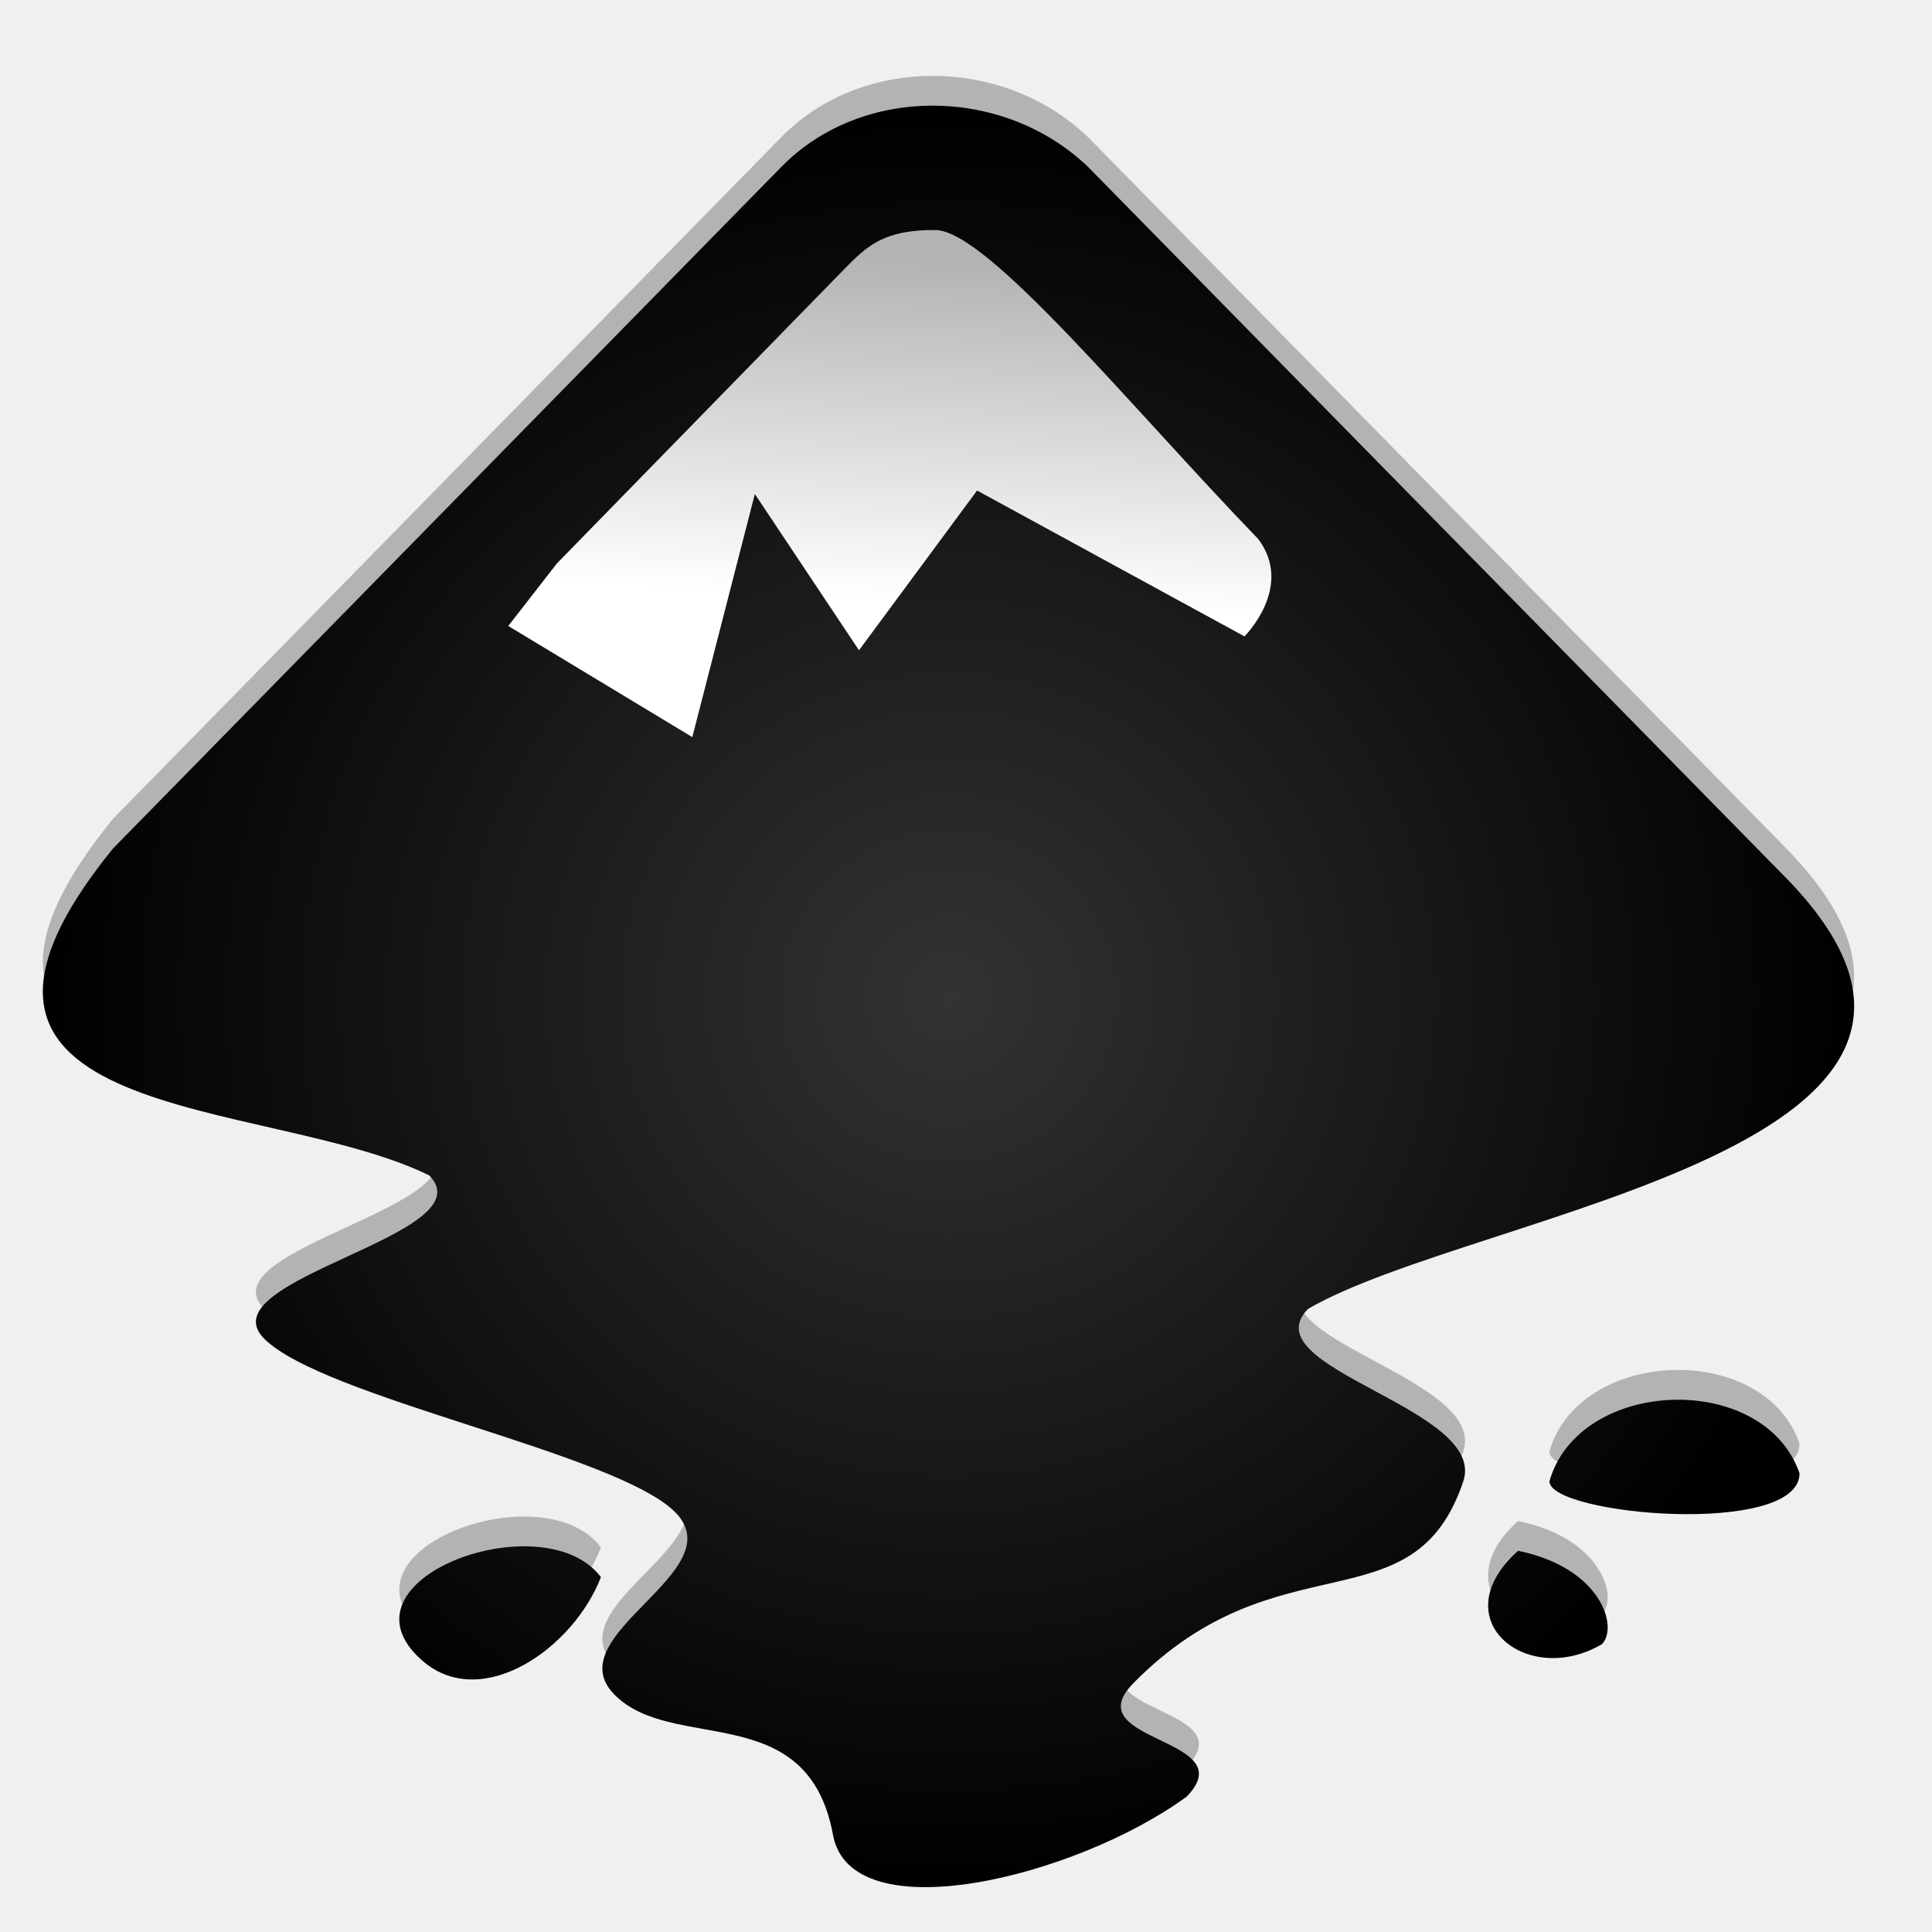
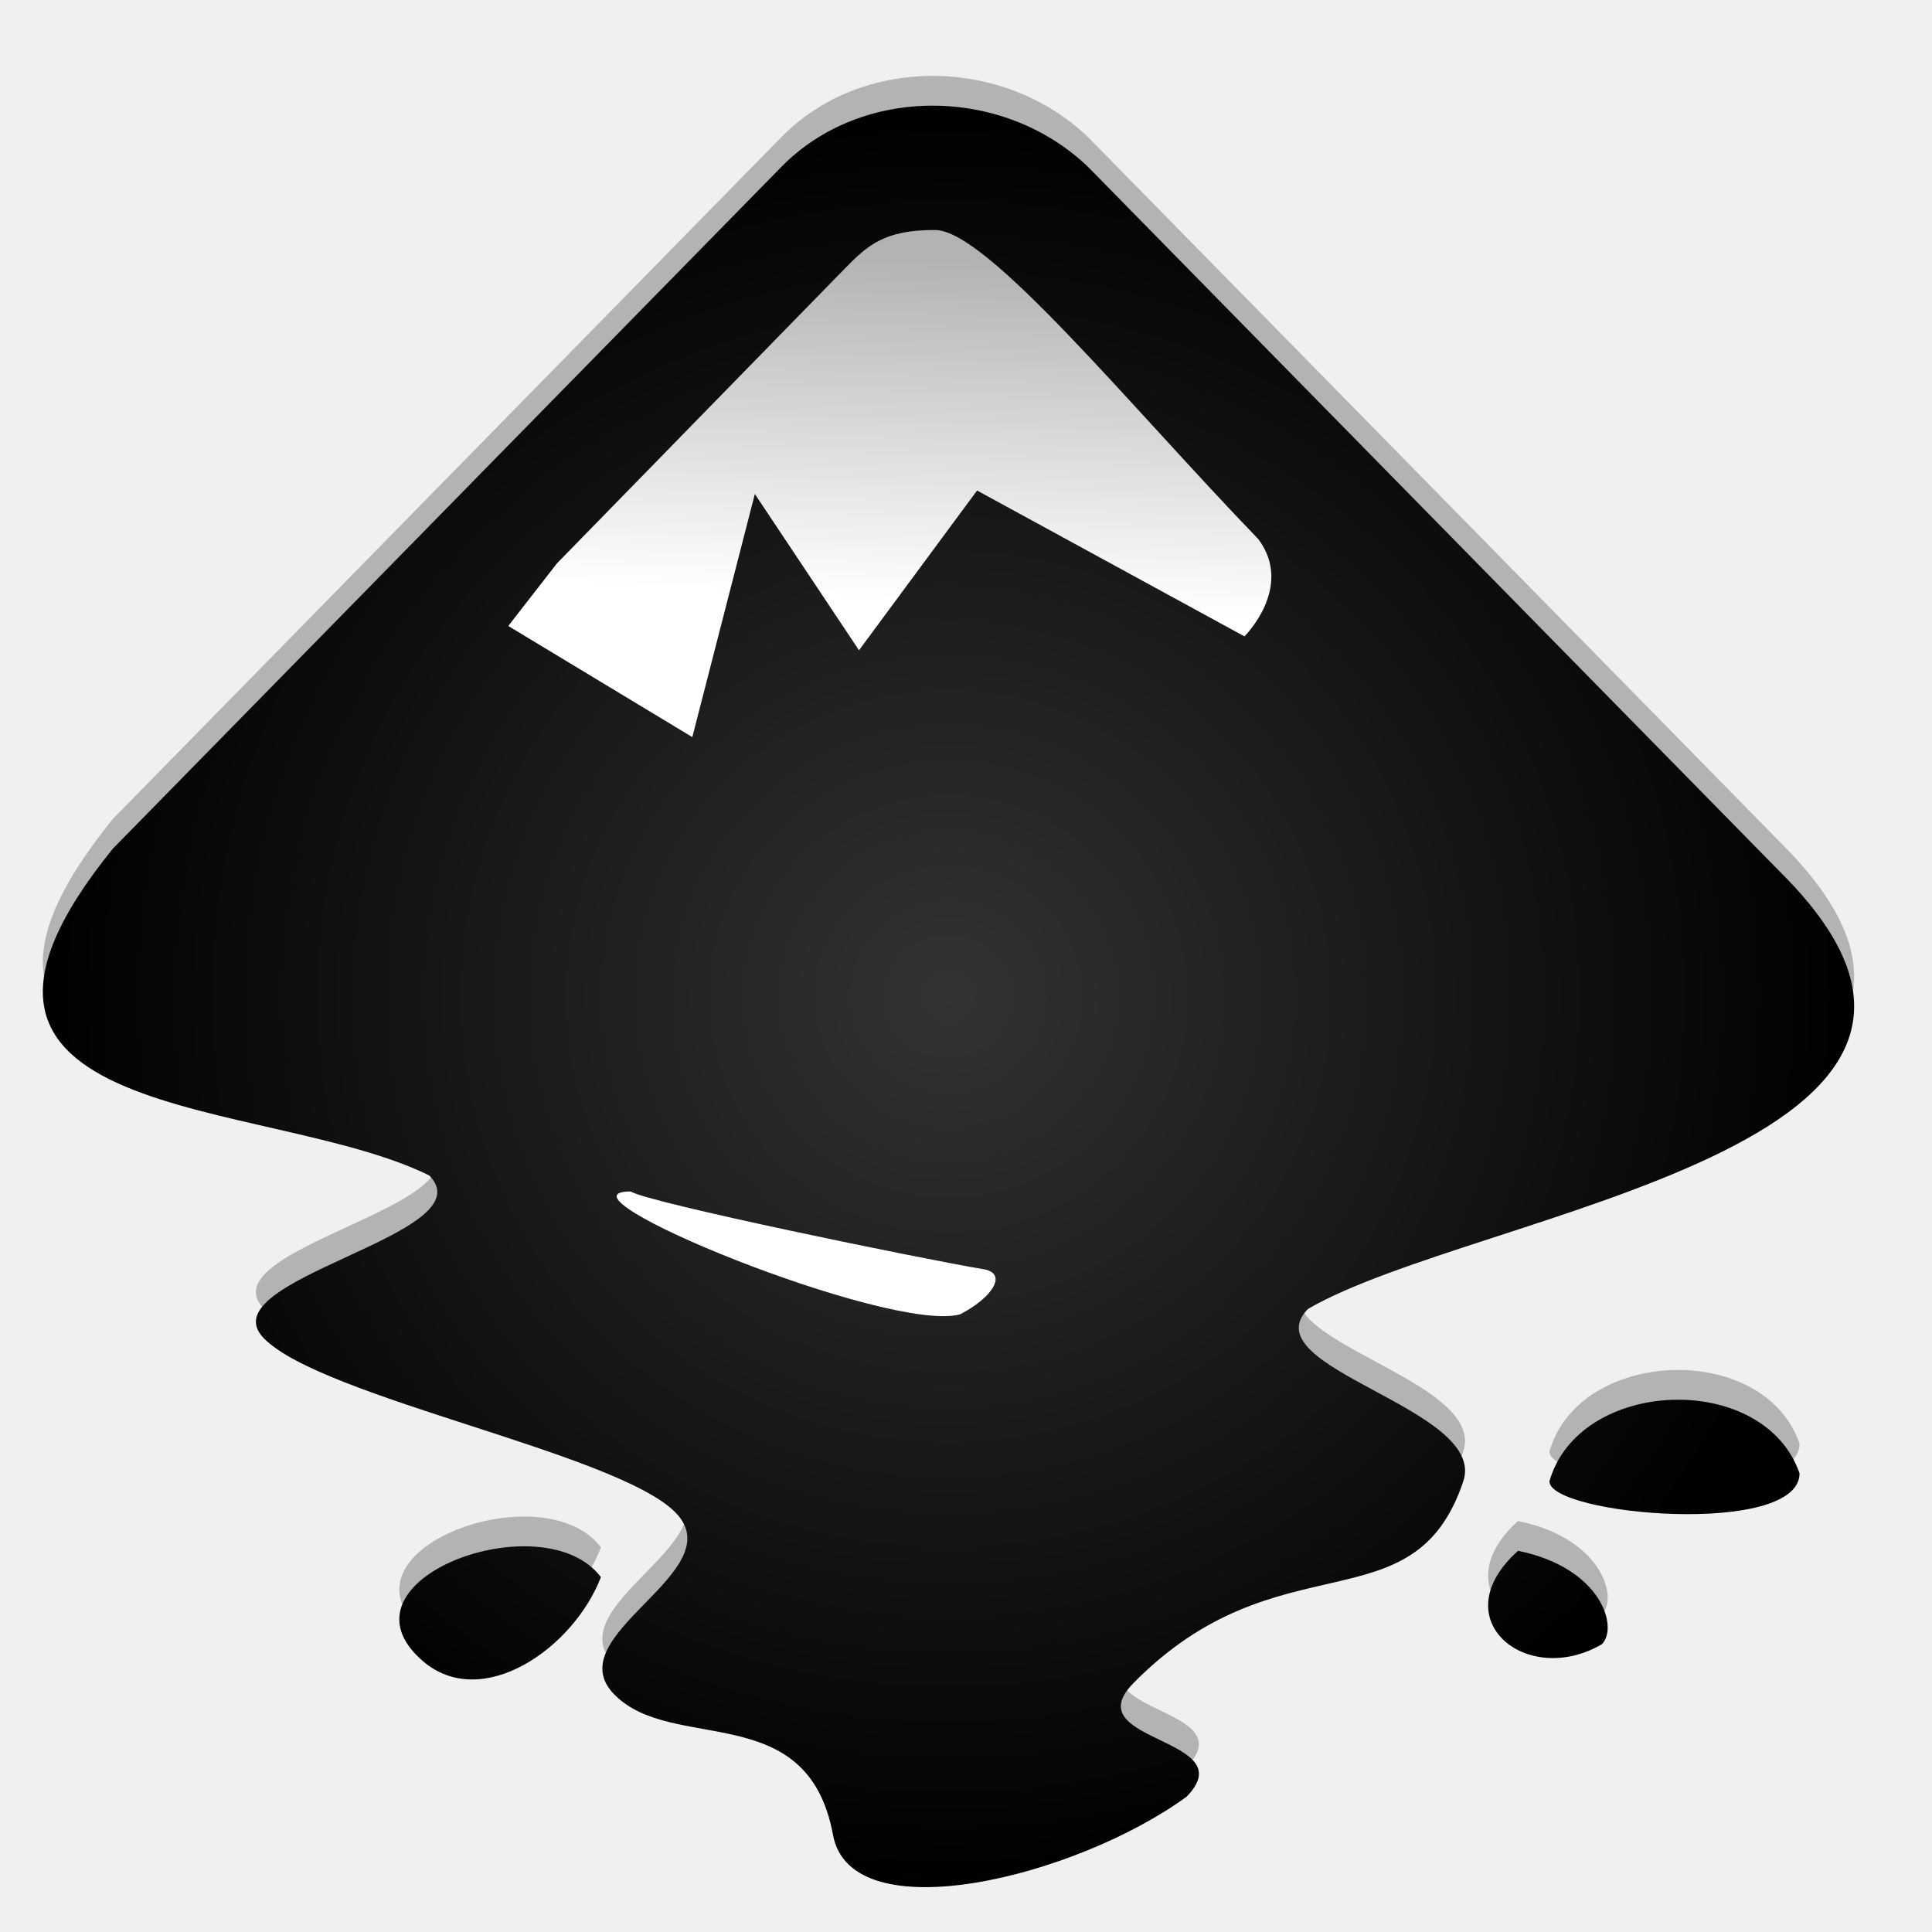
<svg xmlns="http://www.w3.org/2000/svg" xmlns:xlink="http://www.w3.org/1999/xlink" viewBox="0 0 128 128" style="display:inline;enable-background:new" version="1.0" id="svg11300" height="128" width="128">
  <defs id="defs3">
    <linearGradient id="linearGradient2764">
      <stop style="stop-color:#333333;stop-opacity:1" offset="0" id="stop2760" />
      <stop style="stop-color:#000000;stop-opacity:1" offset="1" id="stop2762" />
    </linearGradient>
    <linearGradient id="linearGradient2749">
      <stop id="stop2745" offset="0" style="stop-color:#333333;stop-opacity:1" />
      <stop id="stop2747" offset="1" style="stop-color:#000000;stop-opacity:1" />
    </linearGradient>
    <linearGradient id="linearGradient2743">
      <stop id="stop2739" offset="0" style="stop-color:#333333;stop-opacity:1" />
      <stop id="stop2741" offset="1" style="stop-color:#000000;stop-opacity:1" />
    </linearGradient>
    <linearGradient id="linearGradient2246">
      <stop style="stop-color:#333333;stop-opacity:1" offset="0" id="stop2242" />
      <stop style="stop-color:#1a1a1a;stop-opacity:1" offset="1" id="stop2244" />
    </linearGradient>
    <linearGradient id="linearGradient2180">
      <stop style="stop-color:#000000;stop-opacity:1;" offset="0" id="stop2176" />
      <stop style="stop-color:#000000;stop-opacity:0;" offset="1" id="stop2178" />
    </linearGradient>
    <linearGradient id="linearGradient2142">
      <stop style="stop-color:#ffffff;stop-opacity:1" offset="0" id="stop2138" />
      <stop style="stop-color:#b3b3b3;stop-opacity:1" offset="1" id="stop2140" />
    </linearGradient>
    <linearGradient id="linearGradient1106">
      <stop id="stop1102" offset="0" style="stop-color:#26a269;stop-opacity:1" />
      <stop id="stop1104" offset="1" style="stop-color:#2ec27e;stop-opacity:1" />
    </linearGradient>
    <linearGradient id="linearGradient1096">
      <stop id="stop1092" offset="0" style="stop-color:#e5a50a;stop-opacity:1" />
      <stop style="stop-color:#f8e45c;stop-opacity:1" offset="0.256" id="stop1100" />
      <stop id="stop1094" offset="1" style="stop-color:#e5a50a;stop-opacity:1" />
    </linearGradient>
    <linearGradient gradientTransform="matrix(1.153845,0,0,1.034463,-9.846041,-6.065537)" gradientUnits="userSpaceOnUse" y2="264.001" x2="116" y1="264.001" x1="13.916" id="linearGradient1098" xlink:href="#linearGradient1096" />
    <linearGradient gradientTransform="matrix(1.153845,0,0,1.034463,-9.846041,-6.065537)" gradientUnits="userSpaceOnUse" y2="251.713" x2="19.416" y1="251.713" x1="12" id="linearGradient1108" xlink:href="#linearGradient1106" />
    <linearGradient xlink:href="#linearGradient4402" id="linearGradient5282" gradientUnits="userSpaceOnUse" gradientTransform="matrix(1.17773,0,0,1.17773,-116.926,649.0851)" x1="64.807" y1="336.273" x2="65.622" y2="299.453" />
    <linearGradient id="linearGradient4402">
      <stop style="stop-color:#320f38;stop-opacity:1" offset="0" id="stop4404" />
      <stop style="stop-color:#5a2963;stop-opacity:1" offset="1" id="stop4406" />
    </linearGradient>
    <clipPath id="b">
      <use width="100%" overflow="visible" xlink:href="#a" height="100%" id="use5" />
    </clipPath>
    <linearGradient id="c" y2="44.354" gradientUnits="userSpaceOnUse" y1="75.021" x2="81.837" x1="29.337">
      <stop stop-color="#A52714" stop-opacity=".6" offset="0" id="stop10" />
      <stop stop-color="#A52714" stop-opacity="0" offset=".66" id="stop12" />
    </linearGradient>
    <clipPath id="clipPath1650">
      <use width="100%" overflow="visible" xlink:href="#a" height="100%" id="use1648" />
    </clipPath>
    <clipPath id="clipPath1654">
      <use width="100%" overflow="visible" xlink:href="#a" height="100%" id="use1652" />
    </clipPath>
    <linearGradient id="d" y2="130.33" gradientUnits="userSpaceOnUse" y1="164.5" x2="52.538" x1="110.87">
      <stop stop-color="#055524" stop-opacity=".4" offset="0" id="stop23" />
      <stop stop-color="#055524" stop-opacity="0" offset=".33" id="stop25" />
    </linearGradient>
    <clipPath id="clipPath1662">
      <use width="100%" overflow="visible" xlink:href="#a" height="100%" id="use1660" />
    </clipPath>
    <clipPath id="clipPath1666">
      <use width="100%" overflow="visible" xlink:href="#a" height="100%" id="use1664" />
    </clipPath>
    <clipPath id="f">
      <use width="100%" overflow="visible" xlink:href="#e" height="100%" id="use37" style="overflow:visible" x="0" y="0" />
    </clipPath>
    <linearGradient id="g" y2="114.13" gradientUnits="userSpaceOnUse" y1="49.804" x2="136.55" x1="121.86">
      <stop stop-color="#EA6100" stop-opacity=".3" offset="0" id="stop42" />
      <stop stop-color="#EA6100" stop-opacity="0" offset=".66" id="stop44" />
    </linearGradient>
    <clipPath id="clipPath1676">
      <use width="100%" overflow="visible" xlink:href="#a" height="100%" id="use1674" />
    </clipPath>
    <clipPath id="clipPath1687">
      <use width="100%" overflow="visible" xlink:href="#a" height="100%" id="use1685" />
    </clipPath>
    <clipPath id="j">
      <use width="100%" overflow="visible" xlink:href="#i" height="100%" id="use62" style="overflow:visible" x="0" y="0" />
    </clipPath>
    <radialGradient id="l" gradientUnits="userSpaceOnUse" cy="55.948" cx="668.18" gradientTransform="translate(-576)" r="84.078">
      <stop stop-color="#3E2723" stop-opacity=".2" offset="0" id="stop73" />
      <stop stop-color="#3E2723" stop-opacity="0" offset="1" id="stop75" />
    </radialGradient>
    <clipPath id="clipPath1703">
      <use width="100%" overflow="visible" xlink:href="#a" height="100%" id="use1701" />
    </clipPath>
    <clipPath id="clipPath1707">
      <use width="100%" overflow="visible" xlink:href="#a" height="100%" id="use1705" />
    </clipPath>
    <clipPath id="n">
      <use width="100%" overflow="visible" xlink:href="#m" height="100%" id="use83" style="overflow:visible" x="0" y="0" />
    </clipPath>
    <radialGradient id="p" gradientUnits="userSpaceOnUse" cy="48.52" cx="597.88" gradientTransform="translate(-576)" r="78.044">
      <stop stop-color="#3E2723" stop-opacity=".2" offset="0" id="stop94" />
      <stop stop-color="#3E2723" stop-opacity="0" offset="1" id="stop96" />
    </radialGradient>
    <clipPath id="clipPath1723">
      <use width="100%" overflow="visible" xlink:href="#a" height="100%" id="use1721" />
    </clipPath>
    <radialGradient id="q" gradientUnits="userSpaceOnUse" cy="96.138" cx="671.84" gradientTransform="translate(-576)" r="87.87">
      <stop stop-color="#263238" stop-opacity=".2" offset="0" id="stop101" />
      <stop stop-color="#263238" stop-opacity="0" offset="1" id="stop103" />
    </radialGradient>
    <clipPath id="clipPath1730">
      <use width="100%" overflow="visible" xlink:href="#a" height="100%" id="use1728" />
    </clipPath>
    <clipPath id="clipPath1734">
      <use width="100%" overflow="visible" xlink:href="#a" height="100%" id="use1732" />
    </clipPath>
    <clipPath id="clipPath1738">
      <use width="100%" overflow="visible" xlink:href="#a" height="100%" id="use1736" />
    </clipPath>
    <clipPath id="clipPath1742">
      <use width="100%" overflow="visible" xlink:href="#a" height="100%" id="use1740" />
    </clipPath>
    <path id="e" d="m 8,184 h 83.77 l 38.88,-38.88 V 116 H 61.36 L 8,24.48 Z" />
    <path id="i" d="m 96,56 34.65,60 -38.88,68 H 184 V 56 Z" />
    <path id="m" d="M 21.97,8 V 48.34 L 61.36,116 96,56 h 88 V 8 Z" />
    <clipPath id="b-1">
      <use width="100%" overflow="visible" xlink:href="#a" height="100%" id="use5-7" />
    </clipPath>
    <clipPath id="clipPath1894">
      <use width="100%" overflow="visible" xlink:href="#a" height="100%" id="use1892" />
    </clipPath>
    <clipPath id="clipPath1898">
      <use width="100%" overflow="visible" xlink:href="#a" height="100%" id="use1896" />
    </clipPath>
    <clipPath id="clipPath1906">
      <use width="100%" overflow="visible" xlink:href="#a" height="100%" id="use1904" />
    </clipPath>
    <clipPath id="clipPath1910">
      <use width="100%" overflow="visible" xlink:href="#a" height="100%" id="use1908" />
    </clipPath>
    <clipPath id="f-6">
      <use y="0" x="0" style="overflow:visible" id="use37-1" height="100%" xlink:href="#e-9" overflow="visible" width="100%" />
    </clipPath>
    <clipPath id="clipPath1920">
      <use width="100%" overflow="visible" xlink:href="#a" height="100%" id="use1918" />
    </clipPath>
    <clipPath id="clipPath1931">
      <use width="100%" overflow="visible" xlink:href="#a" height="100%" id="use1929" />
    </clipPath>
    <clipPath id="j-1">
      <use y="0" x="0" style="overflow:visible" id="use62-5" height="100%" xlink:href="#i-8" overflow="visible" width="100%" />
    </clipPath>
    <radialGradient id="l-9" gradientUnits="userSpaceOnUse" cy="55.948" cx="668.18" gradientTransform="translate(-576)" r="84.078">
      <stop stop-color="#3E2723" stop-opacity=".2" offset="0" id="stop73-4" />
      <stop stop-color="#3E2723" stop-opacity="0" offset="1" id="stop75-9" />
    </radialGradient>
    <clipPath id="clipPath1947">
      <use width="100%" overflow="visible" xlink:href="#a" height="100%" id="use1945" />
    </clipPath>
    <clipPath id="clipPath1951">
      <use width="100%" overflow="visible" xlink:href="#a" height="100%" id="use1949" />
    </clipPath>
    <clipPath id="n-0">
      <use y="0" x="0" style="overflow:visible" id="use83-9" height="100%" xlink:href="#m-8" overflow="visible" width="100%" />
    </clipPath>
    <radialGradient id="p-1" gradientUnits="userSpaceOnUse" cy="48.52" cx="597.88" gradientTransform="translate(-576)" r="78.044">
      <stop stop-color="#3E2723" stop-opacity=".2" offset="0" id="stop94-7" />
      <stop stop-color="#3E2723" stop-opacity="0" offset="1" id="stop96-7" />
    </radialGradient>
    <clipPath id="clipPath1967">
      <use width="100%" overflow="visible" xlink:href="#a" height="100%" id="use1965" />
    </clipPath>
    <radialGradient id="q-1" gradientUnits="userSpaceOnUse" cy="96.138" cx="671.84" gradientTransform="translate(-576)" r="87.87">
      <stop stop-color="#263238" stop-opacity=".2" offset="0" id="stop101-1" />
      <stop stop-color="#263238" stop-opacity="0" offset="1" id="stop103-5" />
    </radialGradient>
    <clipPath id="clipPath1974">
      <use width="100%" overflow="visible" xlink:href="#a" height="100%" id="use1972" />
    </clipPath>
    <clipPath id="clipPath1978">
      <use width="100%" overflow="visible" xlink:href="#a" height="100%" id="use1976" />
    </clipPath>
    <clipPath id="clipPath1982">
      <use width="100%" overflow="visible" xlink:href="#a" height="100%" id="use1980" />
    </clipPath>
    <clipPath id="clipPath1986">
      <use width="100%" overflow="visible" xlink:href="#a" height="100%" id="use1984" />
    </clipPath>
    <path d="m 8,184 h 83.77 l 38.88,-38.88 V 116 H 61.36 L 8,24.48 Z" id="e-9" />
    <path d="m 96,56 34.65,60 -38.88,68 H 184 V 56 Z" id="i-8" />
    <path d="M 21.97,8 V 48.34 L 61.36,116 96,56 h 88 V 8 Z" id="m-8" />
    <clipPath id="b-4">
      <use width="100%" overflow="visible" xlink:href="#a" height="100%" id="use5-76" />
    </clipPath>
    <clipPath id="clipPath1894-7">
      <use width="100%" overflow="visible" xlink:href="#a" height="100%" id="use1892-5" />
    </clipPath>
    <clipPath id="clipPath1898-9">
      <use width="100%" overflow="visible" xlink:href="#a" height="100%" id="use1896-6" />
    </clipPath>
    <clipPath id="clipPath1906-7">
      <use width="100%" overflow="visible" xlink:href="#a" height="100%" id="use1904-8" />
    </clipPath>
    <clipPath id="clipPath1910-5">
      <use width="100%" overflow="visible" xlink:href="#a" height="100%" id="use1908-7" />
    </clipPath>
    <clipPath id="f-4">
      <use y="0" x="0" style="overflow:visible" id="use37-18" height="100%" xlink:href="#e-2" overflow="visible" width="100%" />
    </clipPath>
    <clipPath id="clipPath1920-7">
      <use width="100%" overflow="visible" xlink:href="#a" height="100%" id="use1918-5" />
    </clipPath>
    <clipPath id="clipPath1931-3">
      <use width="100%" overflow="visible" xlink:href="#a" height="100%" id="use1929-8" />
    </clipPath>
    <clipPath id="j-8">
      <use y="0" x="0" style="overflow:visible" id="use62-3" height="100%" xlink:href="#i-0" overflow="visible" width="100%" />
    </clipPath>
    <radialGradient id="l-1" gradientUnits="userSpaceOnUse" cy="55.948" cx="668.18" gradientTransform="translate(-576)" r="84.078">
      <stop stop-color="#3E2723" stop-opacity=".2" offset="0" id="stop73-8" />
      <stop stop-color="#3E2723" stop-opacity="0" offset="1" id="stop75-96" />
    </radialGradient>
    <clipPath id="clipPath1947-4">
      <use width="100%" overflow="visible" xlink:href="#a" height="100%" id="use1945-3" />
    </clipPath>
    <clipPath id="clipPath1951-3">
      <use width="100%" overflow="visible" xlink:href="#a" height="100%" id="use1949-3" />
    </clipPath>
    <clipPath id="n-8">
      <use y="0" x="0" style="overflow:visible" id="use83-6" height="100%" xlink:href="#m-86" overflow="visible" width="100%" />
    </clipPath>
    <radialGradient id="p-0" gradientUnits="userSpaceOnUse" cy="48.52" cx="597.88" gradientTransform="translate(-576)" r="78.044">
      <stop stop-color="#3E2723" stop-opacity=".2" offset="0" id="stop94-4" />
      <stop stop-color="#3E2723" stop-opacity="0" offset="1" id="stop96-8" />
    </radialGradient>
    <clipPath id="clipPath1967-8">
      <use width="100%" overflow="visible" xlink:href="#a" height="100%" id="use1965-8" />
    </clipPath>
    <radialGradient id="q-9" gradientUnits="userSpaceOnUse" cy="96.138" cx="671.84" gradientTransform="translate(-576)" r="87.87">
      <stop stop-color="#263238" stop-opacity=".2" offset="0" id="stop101-7" />
      <stop stop-color="#263238" stop-opacity="0" offset="1" id="stop103-7" />
    </radialGradient>
    <clipPath id="clipPath1974-6">
      <use width="100%" overflow="visible" xlink:href="#a" height="100%" id="use1972-4" />
    </clipPath>
    <clipPath id="clipPath1978-3">
      <use width="100%" overflow="visible" xlink:href="#a" height="100%" id="use1976-0" />
    </clipPath>
    <clipPath id="clipPath1982-3">
      <use width="100%" overflow="visible" xlink:href="#a" height="100%" id="use1980-0" />
    </clipPath>
    <clipPath id="clipPath1986-9">
      <use width="100%" overflow="visible" xlink:href="#a" height="100%" id="use1984-2" />
    </clipPath>
    <path d="m 8,184 h 83.77 l 38.88,-38.88 V 116 H 61.36 L 8,24.48 Z" id="e-2" />
    <path d="m 96,56 34.65,60 -38.88,68 H 184 V 56 Z" id="i-0" />
    <path d="M 21.97,8 V 48.34 L 61.36,116 96,56 h 88 V 8 Z" id="m-86" />
    <clipPath id="b-3">
      <use width="100%" overflow="visible" xlink:href="#a" height="100%" id="use5-4" />
    </clipPath>
    <clipPath id="clipPath2262">
      <use width="100%" overflow="visible" xlink:href="#a" height="100%" id="use2260" />
    </clipPath>
    <clipPath id="clipPath2266">
      <use width="100%" overflow="visible" xlink:href="#a" height="100%" id="use2264" />
    </clipPath>
    <clipPath id="clipPath2274">
      <use width="100%" overflow="visible" xlink:href="#a" height="100%" id="use2272" />
    </clipPath>
    <clipPath id="clipPath2278">
      <use width="100%" overflow="visible" xlink:href="#a" height="100%" id="use2276" />
    </clipPath>
    <clipPath id="f-9">
      <use y="0" x="0" style="overflow:visible" id="use37-6" height="100%" xlink:href="#e-1" overflow="visible" width="100%" />
    </clipPath>
    <clipPath id="clipPath2288">
      <use width="100%" overflow="visible" xlink:href="#a" height="100%" id="use2286" />
    </clipPath>
    <clipPath id="clipPath2299">
      <use width="100%" overflow="visible" xlink:href="#a" height="100%" id="use2297" />
    </clipPath>
    <clipPath id="j-3">
      <use y="0" x="0" style="overflow:visible" id="use62-8" height="100%" xlink:href="#i-5" overflow="visible" width="100%" />
    </clipPath>
    <radialGradient id="l-0" gradientUnits="userSpaceOnUse" cy="55.948" cx="668.18" gradientTransform="translate(-576)" r="84.078">
      <stop stop-color="#3E2723" stop-opacity=".2" offset="0" id="stop73-5" />
      <stop stop-color="#3E2723" stop-opacity="0" offset="1" id="stop75-6" />
    </radialGradient>
    <clipPath id="clipPath2315">
      <use width="100%" overflow="visible" xlink:href="#a" height="100%" id="use2313" />
    </clipPath>
    <clipPath id="clipPath2319">
      <use width="100%" overflow="visible" xlink:href="#a" height="100%" id="use2317" />
    </clipPath>
    <clipPath id="n-6">
      <use y="0" x="0" style="overflow:visible" id="use83-4" height="100%" xlink:href="#m-9" overflow="visible" width="100%" />
    </clipPath>
    <radialGradient id="p-00" gradientUnits="userSpaceOnUse" cy="48.52" cx="597.88" gradientTransform="translate(-576)" r="78.044">
      <stop stop-color="#3E2723" stop-opacity=".2" offset="0" id="stop94-46" />
      <stop stop-color="#3E2723" stop-opacity="0" offset="1" id="stop96-2" />
    </radialGradient>
    <clipPath id="clipPath2335">
      <use width="100%" overflow="visible" xlink:href="#a" height="100%" id="use2333" />
    </clipPath>
    <radialGradient id="q-6" gradientUnits="userSpaceOnUse" cy="96.138" cx="671.84" gradientTransform="translate(-576)" r="87.87">
      <stop stop-color="#263238" stop-opacity=".2" offset="0" id="stop101-75" />
      <stop stop-color="#263238" stop-opacity="0" offset="1" id="stop103-6" />
    </radialGradient>
    <clipPath id="clipPath2342">
      <use width="100%" overflow="visible" xlink:href="#a" height="100%" id="use2340" />
    </clipPath>
    <clipPath id="clipPath2346">
      <use width="100%" overflow="visible" xlink:href="#a" height="100%" id="use2344" />
    </clipPath>
    <clipPath id="clipPath2350">
      <use width="100%" overflow="visible" xlink:href="#a" height="100%" id="use2348" />
    </clipPath>
    <clipPath id="clipPath2354">
      <use width="100%" overflow="visible" xlink:href="#a" height="100%" id="use2352" />
    </clipPath>
    <path d="m 8,184 h 83.77 l 38.88,-38.88 V 116 H 61.36 L 8,24.48 Z" id="e-1" />
    <path d="m 96,56 34.65,60 -38.88,68 H 184 V 56 Z" id="i-5" />
    <path d="M 21.97,8 V 48.34 L 61.36,116 96,56 h 88 V 8 Z" id="m-9" />
    <circle r="88" cx="96" cy="96" id="a" />
    <radialGradient r="176.75" cy="32.014" cx="34.286" gradientTransform="matrix(0.6818182,0,0,0.6818182,125.2995,20.78631)" gradientUnits="userSpaceOnUse" id="radialGradient1572" xlink:href="#r" />
    <path d="m 8,184 h 83.77 l 38.88,-38.88 V 116 H 61.36 L 8,24.48 Z" id="e-6" />
    <path d="m 96,56 34.65,60 -38.88,68 H 184 V 56 Z" id="i-3" />
    <path d="M 21.97,8 V 48.34 L 61.36,116 96,56 h 88 V 8 Z" id="m-0" />
    <clipPath id="b-36">
      <use width="100%" overflow="visible" xlink:href="#a" height="100%" id="use5-75" />
    </clipPath>
    <clipPath id="clipPath911">
      <use width="100%" overflow="visible" xlink:href="#a" height="100%" id="use909" />
    </clipPath>
    <clipPath id="clipPath915">
      <use width="100%" overflow="visible" xlink:href="#a" height="100%" id="use913" />
    </clipPath>
    <clipPath id="clipPath923">
      <use width="100%" overflow="visible" xlink:href="#a" height="100%" id="use921" />
    </clipPath>
    <clipPath id="clipPath927">
      <use width="100%" overflow="visible" xlink:href="#a" height="100%" id="use925" />
    </clipPath>
    <clipPath id="f-91">
      <use width="100%" overflow="visible" xlink:href="#e-18" height="100%" id="use37-2" style="overflow:visible" x="0" y="0" />
    </clipPath>
    <clipPath id="clipPath937">
      <use width="100%" overflow="visible" xlink:href="#a" height="100%" id="use935" />
    </clipPath>
    <clipPath id="clipPath948">
      <use width="100%" overflow="visible" xlink:href="#a" height="100%" id="use946" />
    </clipPath>
    <clipPath id="j-9">
      <use width="100%" overflow="visible" xlink:href="#i-7" height="100%" id="use62-36" style="overflow:visible" x="0" y="0" />
    </clipPath>
    <clipPath id="clipPath961">
      <use width="100%" overflow="visible" xlink:href="#a" height="100%" id="use959" />
    </clipPath>
    <clipPath id="n-06">
      <use width="100%" overflow="visible" xlink:href="#m-92" height="100%" id="use83-2" style="overflow:visible" x="0" y="0" />
    </clipPath>
    <clipPath id="clipPath974">
      <use width="100%" overflow="visible" xlink:href="#a" height="100%" id="use972" />
    </clipPath>
    <clipPath id="clipPath978">
      <use width="100%" overflow="visible" xlink:href="#a" height="100%" id="use976" />
    </clipPath>
    <clipPath id="clipPath982">
      <use width="100%" overflow="visible" xlink:href="#a" height="100%" id="use980" />
    </clipPath>
    <path id="e-18" d="m 8,184 h 83.77 l 38.88,-38.88 V 116 H 61.36 L 8,24.48 Z" />
    <path id="i-7" d="m 96,56 34.65,60 -38.88,68 H 184 V 56 Z" />
    <path id="m-92" d="M 21.97,8 V 48.34 L 61.36,116 96,56 h 88 V 8 Z" />
    <linearGradient id="linearGradient1121">
      <stop style="stop-color:#333333;stop-opacity:1" offset="0" id="stop1117" />
      <stop style="stop-color:#1a1a1a;stop-opacity:1" offset="1" id="stop1119" />
    </linearGradient>
    <linearGradient xlink:href="#linearGradient2142" id="linearGradient2144" x1="31.539" y1="22.128" x2="32.104" y2="11.005" gradientUnits="userSpaceOnUse" />
    <linearGradient xlink:href="#linearGradient2180" id="linearGradient2182" x1="3" y1="30.671" x2="61" y2="30.671" gradientUnits="userSpaceOnUse" />
    <radialGradient xlink:href="#linearGradient2246" id="radialGradient2250" cx="32" cy="32.336" fx="32" fy="32.336" r="29.295" gradientTransform="matrix(1,0,0,0.9999834,0,5.3795134e-4)" gradientUnits="userSpaceOnUse" />
    <radialGradient xlink:href="#linearGradient1121" id="radialGradient2252" cx="32" cy="32.336" fx="32" fy="32.336" r="29.295" gradientTransform="matrix(1,0,0,0.9999834,0,5.3795134e-4)" gradientUnits="userSpaceOnUse" />
    <radialGradient xlink:href="#linearGradient2743" id="radialGradient2719" gradientUnits="userSpaceOnUse" gradientTransform="matrix(0.5253042,-0.5577676,0.7279621,0.6855931,-11.56678,28.54147)" cx="32.869" cy="37.377" fx="32.869" fy="37.377" r="29.295" />
    <linearGradient xlink:href="#linearGradient2142" id="linearGradient2721" gradientUnits="userSpaceOnUse" x1="31.539" y1="22.128" x2="32.104" y2="11.005" gradientTransform="translate(113.8886,11.3718)" />
    <linearGradient xlink:href="#linearGradient2749" id="linearGradient2737" x1="2.744" y1="30.792" x2="48.298" y2="19.493" gradientUnits="userSpaceOnUse" />
    <radialGradient xlink:href="#linearGradient2764" id="radialGradient2766" cx="146.418" cy="46.424" fx="146.418" fy="46.424" r="29.5" gradientTransform="matrix(1,0,0,0.9868476,0,0.6105896)" gradientUnits="userSpaceOnUse" />
  </defs>
  <g id="g865" transform="matrix(2.358087,0,0,2.35808,158.1375,-2348.99)">
    <g id="g1876-9" transform="matrix(0.4258324,0,0,0.4240738,-6.769582,974.2293)" style="stroke:none">
      <g id="g2116">
        <g transform="matrix(2.025493,0,0,2.033898,-143.9108,50.89115)" id="g1132">
          <g id="g2758" transform="matrix(1,0,0,0.9966761,-114.3751,-13.42481)">
            <path style="display:inline;fill:#b3b3b3;stroke:none;enable-background:new" id="path2-0" d="M 163.15,27.83 28.81,165.3 C -16.58,221.51 59.7,214.97 92.4,231.16 104.13,243.15 47.44,252 59.17,264 c 11.73,11.99 70.93,23.1 82.68,35.09 11.73,11.99 -24.01,24.71 -12.28,36.7 11.73,11.99 38.86,0.63 43.94,28.31 3.62,19.78 48.89,8.5 71.03,-7.7 11.73,-12 -22.44,-10.87 -10.71,-22.86 29.17,-29.83 56.33,-10.84 66.31,-40.73 4.93,-14.77 -42.94,-22.77 -31.19,-34.76 33.75,-19.71 150.4,-32.54 95.05,-87.89 L 224.75,27.83 c -17.03,-16.35 -45.45,-16.53 -61.6,0 z m 154.31,264.98 c 0,6.82 50.25,11.29 50.25,-1.61 -7.16,-20.72 -44.31,-19.32 -50.25,1.61 z M 91.1,329.05 c 11.9,10.29 30.28,-2.56 35.79,-16.92 -11.53,-15.32 -54.69,0.55 -35.79,16.92 z m 220.06,-22.23 c -15.34,13.76 1.72,27.72 16.84,18.83 3.37,-3.42 -0.09,-15.41 -16.84,-18.83 z" transform="matrix(0.1621258,0,0,0.1621258,114.5256,13.8264)" />
            <path style="fill:url(#radialGradient2766);fill-opacity:1;stroke-width:0.162" id="path825" d="m 140.976,19.311 -21.78,22.287 c -7.359,9.113 5.008,8.053 10.31,10.678 1.902,1.944 -7.289,3.379 -5.387,5.324 1.902,1.944 11.5,3.745 13.405,5.689 1.902,1.944 -3.893,4.006 -1.991,5.95 1.902,1.944 6.3,0.102 7.124,4.59 0.587,3.207 7.926,1.378 11.516,-1.248 1.902,-1.946 -3.638,-1.762 -1.736,-3.706 4.729,-4.836 9.133,-1.757 10.751,-6.603 0.799,-2.395 -6.962,-3.692 -5.057,-5.635 5.472,-3.195 24.384,-5.276 15.41,-14.249 L 150.963,19.311 c -2.761,-2.651 -7.369,-2.68 -9.987,0 z m 25.018,42.96 c 0,1.106 8.147,1.83 8.147,-0.261 -1.161,-3.359 -7.184,-3.132 -8.147,0.261 z m -36.699,5.875 c 1.929,1.668 4.909,-0.415 5.802,-2.743 -1.869,-2.484 -8.867,0.089 -5.802,2.743 z M 164.973,64.543 c -2.487,2.231 0.279,4.494 2.73,3.053 0.546,-0.554 -0.015,-2.498 -2.73,-3.053 z" />
            <path id="path8" d="m 145.992,21.377 c 1.701,0.014 6.362,5.782 10.52,10.102 1.17,1.569 -0.452,3.178 -0.452,3.178 l -8.71,-4.767 -3.846,5.221 -3.393,-5.107 -2.037,7.945 -5.995,-3.632 1.584,-2.044 9.388,-9.647 c 0.72,-0.734 1.272,-1.262 2.941,-1.249 z" style="fill:url(#linearGradient2721);fill-opacity:1;fill-rule:evenodd" />
          </g>
+           <g transform="matrix(0.1621258,0,0,0.1642866,-58.54752,2.7387871e-4)" id="inkscape-logo">
+             <path style="fill:#ffffff" d="m 494.915,238.6 c 3.59,2.23 57.89,13.26 71.16,15.46 4.6,0.97 1.34,5.71 -5,8.91 -14.3,3.8 -83.66,-24.37 -66.16,-24.37 z" id="path4" />
+             <path style="fill:#ffffff" d="m 216.63,37.47 53.15,53.98 c 5.04,5.15 4.97,15.13 2.15,18 L 245.54,88.34 240.35,119.6 218.3,107.96 182.99,130.27 171.3,83.24 152.33,116.06 h -29 c -11.82,0 -13.21,-15 -2.47,-25.74 18.76,-20.25 40.29,-40.89 51.99,-52.85 11.76,-12.02 32.25,-11.68 43.78,0 z" id="path6" />
+           </g>
        </g>
      </g>
    </g>
  </g>
</svg>
